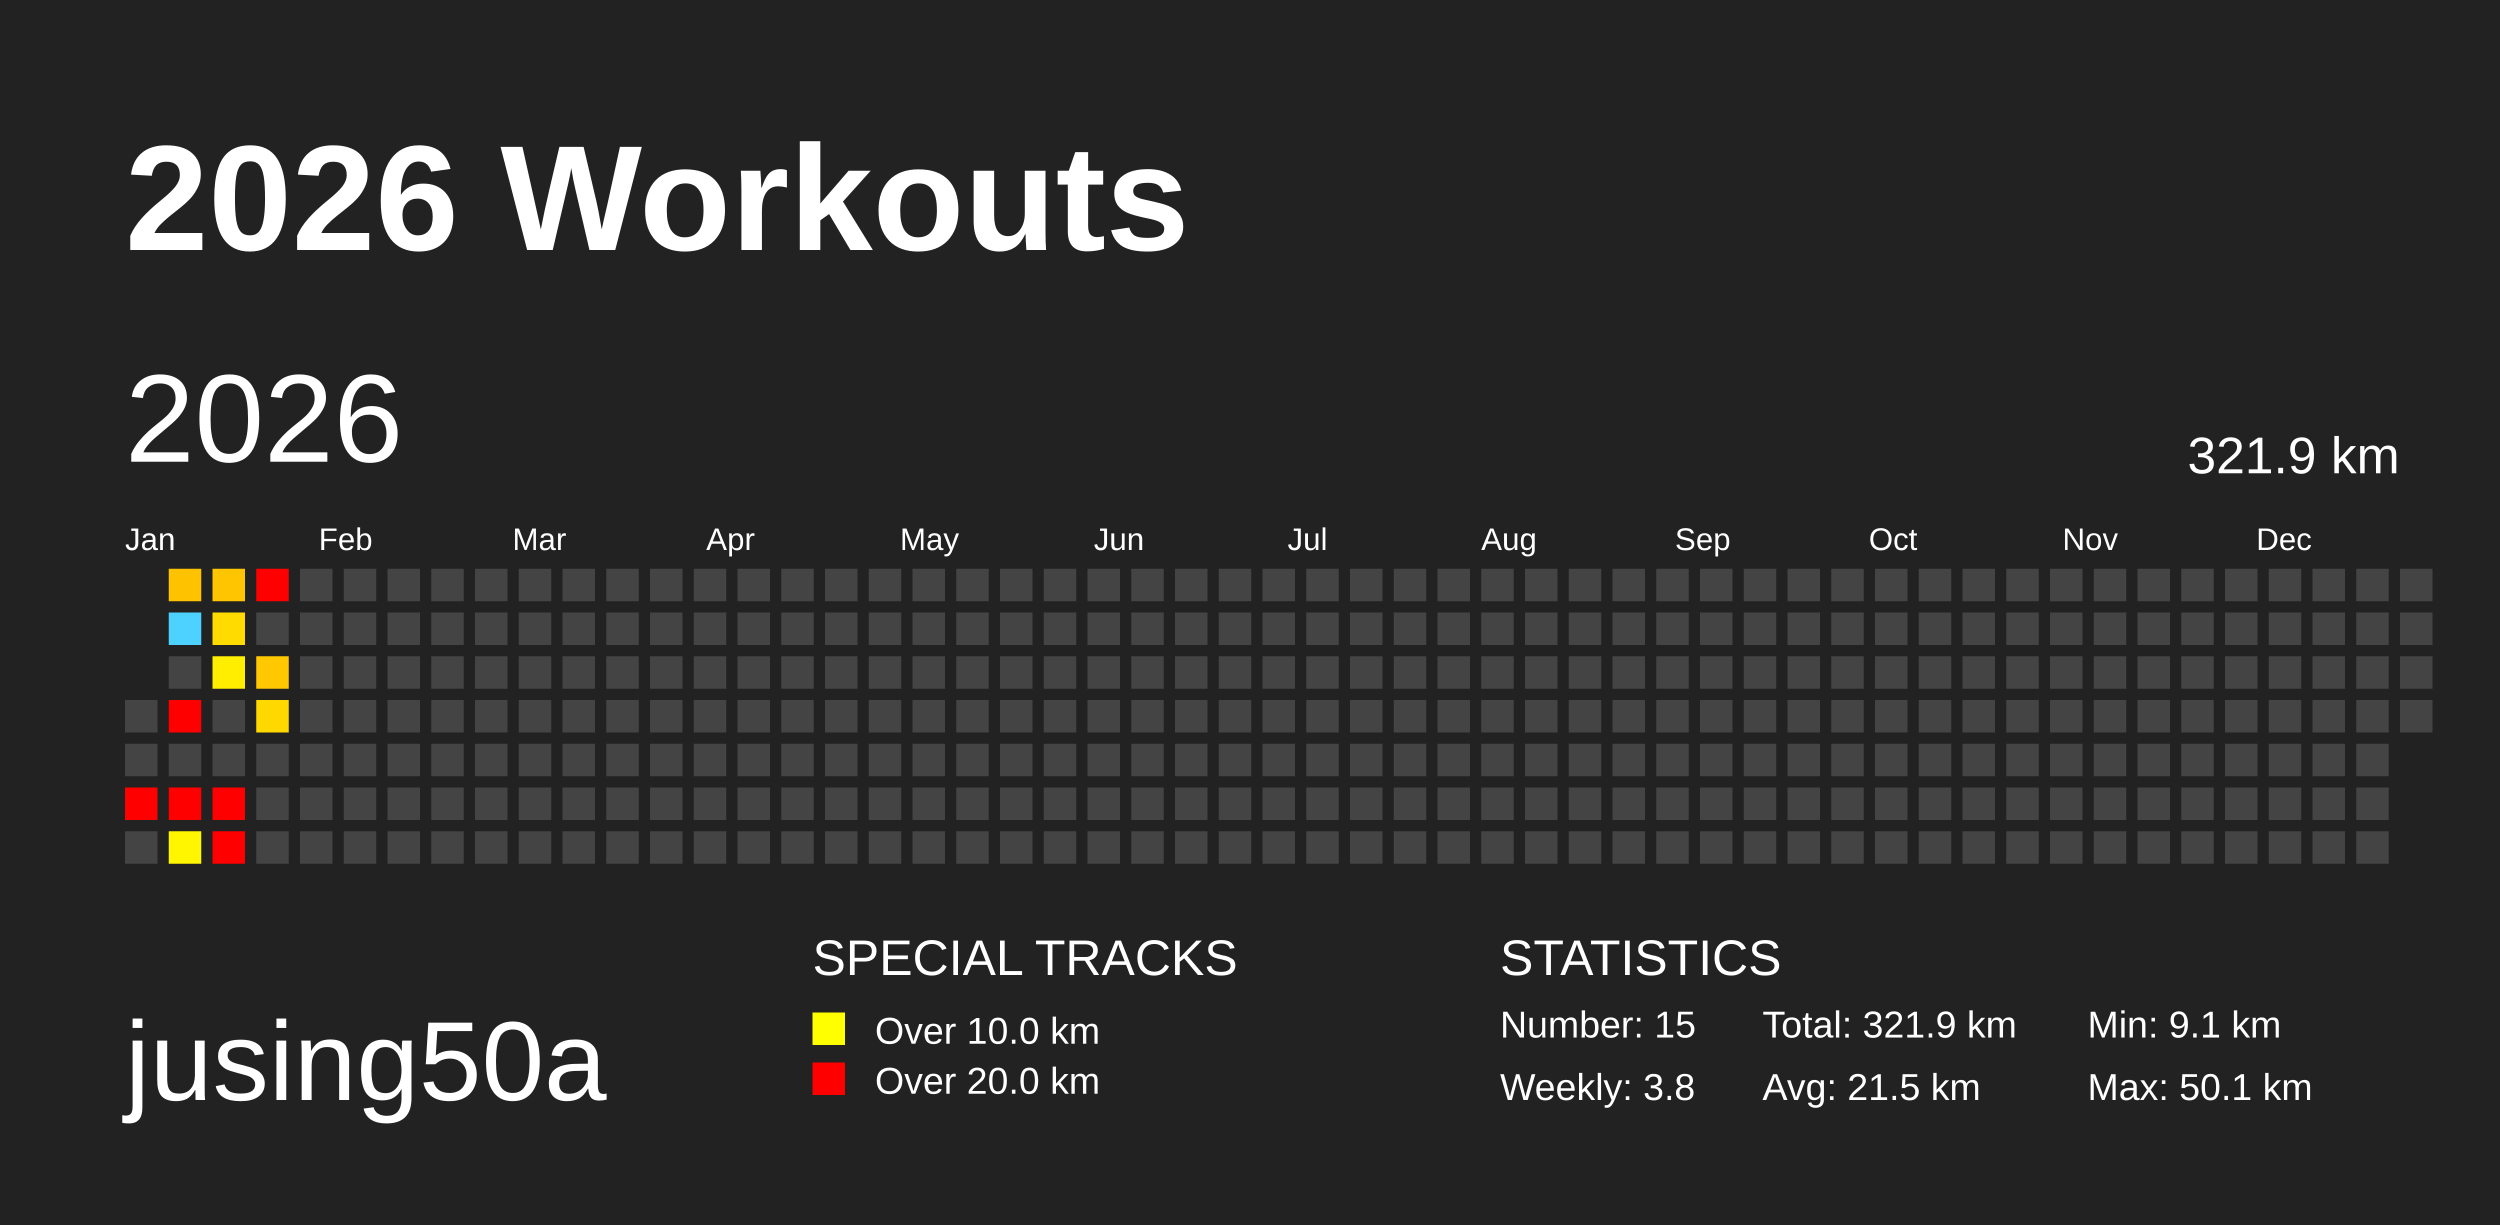
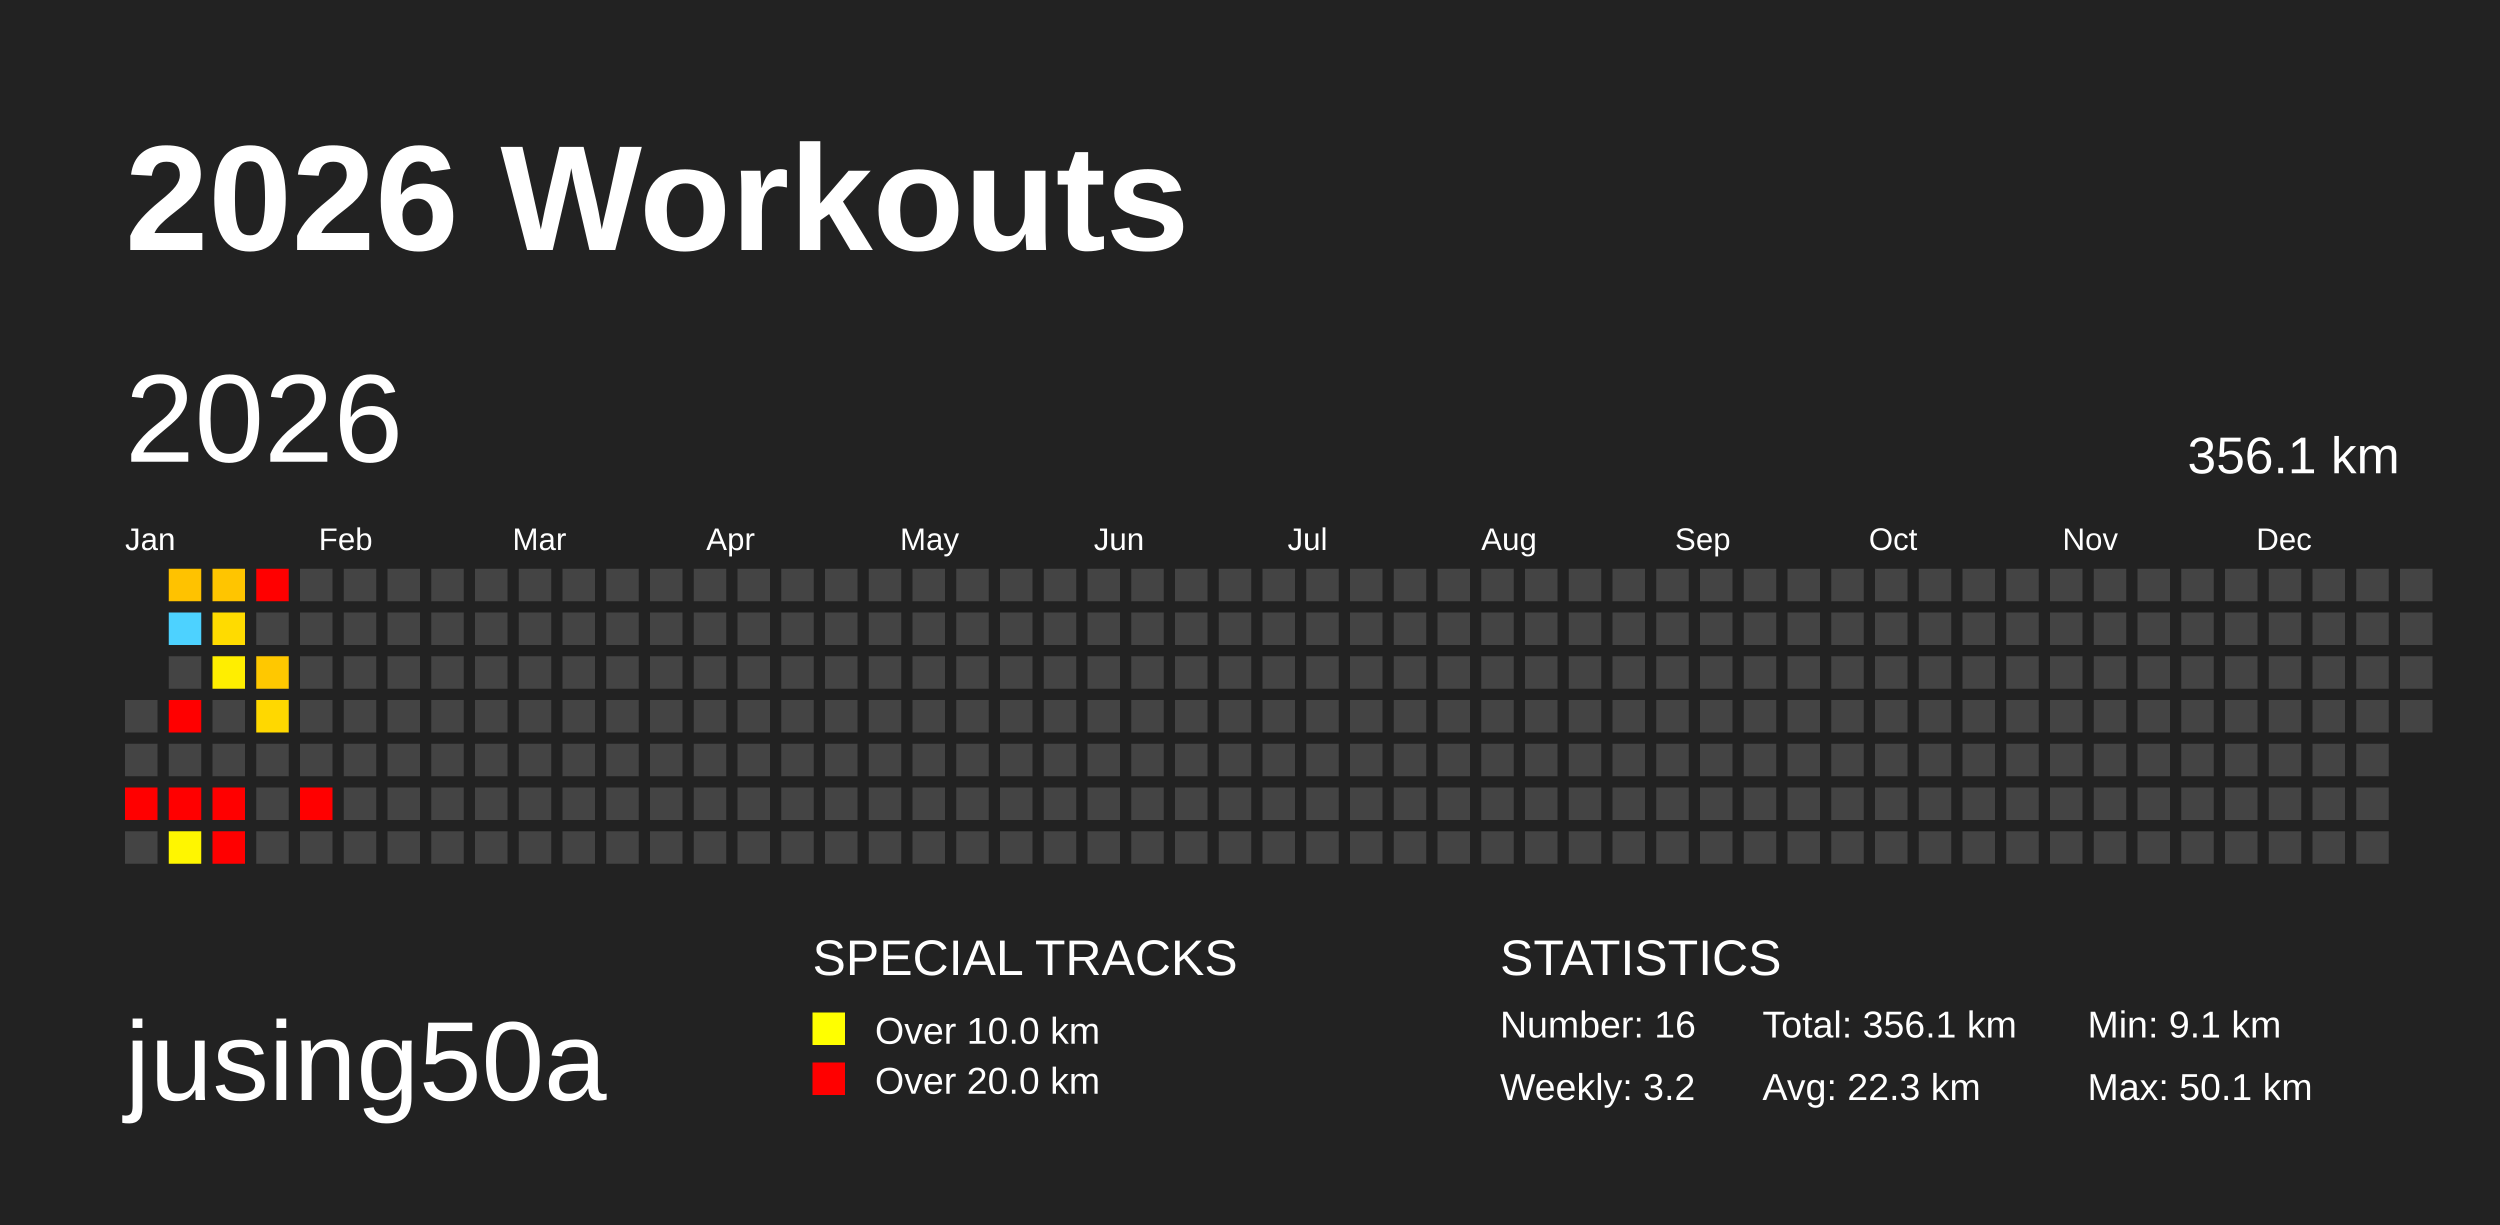
<svg xmlns="http://www.w3.org/2000/svg" baseProfile="full" height="98mm" version="1.1" viewBox="0,0,200,98" width="200mm">
  <defs />
  <rect fill="#222222" height="98" width="200" x="0" y="0" />
  <text fill="#FFFFFF" style="font-size:12px; font-family:Arial; font-weight:bold;" x="10" y="20">2026 Workouts</text>
  <text fill="#FFFFFF" style="font-size:9px; font-family:Arial" x="10" y="88">jusing50a</text>
  <text fill="#FFFFFF" style="font-size:4px; font-family:Arial" x="65" y="78">SPECIAL TRACKS</text>
  <rect fill="yellow" height="2.6" width="2.6" x="65" y="81" />
  <text fill="#FFFFFF" style="font-size:3px; font-family:Arial" x="70" y="83.5">Over 10.0 km</text>
  <rect fill="red" height="2.6" width="2.6" x="65" y="85" />
  <text fill="#FFFFFF" style="font-size:3px; font-family:Arial" x="70" y="87.5">Over 20.0 km</text>
  <text fill="#FFFFFF" style="font-size:4px; font-family:Arial" x="120" y="78">STATISTICS</text>
-   <text fill="#FFFFFF" style="font-size:3px; font-family:Arial" x="120" y="83">Number: 15</text>
-   <text fill="#FFFFFF" style="font-size:3px; font-family:Arial" x="120" y="88">Weekly: 3.8</text>
-   <text fill="#FFFFFF" style="font-size:3px; font-family:Arial" x="141" y="83">Total: 321.9 km</text>
-   <text fill="#FFFFFF" style="font-size:3px; font-family:Arial" x="141" y="88">Avg: 21.5 km</text>
+   <text fill="#FFFFFF" style="font-size:3px; font-family:Arial" x="120" y="83">Number: 16</text>
+   <text fill="#FFFFFF" style="font-size:3px; font-family:Arial" x="120" y="88">Weekly: 3.2</text>
+   <text fill="#FFFFFF" style="font-size:3px; font-family:Arial" x="141" y="83">Total: 356.1 km</text>
+   <text fill="#FFFFFF" style="font-size:3px; font-family:Arial" x="141" y="88">Avg: 22.3 km</text>
  <text fill="#FFFFFF" style="font-size:3px; font-family:Arial" x="167" y="83">Min: 9.1 km</text>
  <text fill="#FFFFFF" style="font-size:3px; font-family:Arial" x="167" y="88">Max: 50.1 km</text>
  <text dominant-baseline="hanging" fill="#FFFFFF" style="font-size:10.0px; font-family:Arial;" x="10" y="30">2026</text>
-   <text dominant-baseline="hanging" fill="#FFFFFF" style="font-size:4.125px; font-family:Arial;" x="175" y="35">321.9 km</text>
+   <text dominant-baseline="hanging" fill="#FFFFFF" style="font-size:4.125px; font-family:Arial;" x="175" y="35">356.1 km</text>
  <text fill="#FFFFFF" style="font-size:2.5px; font-family:Arial" x="10.0" y="44">Jan</text>
  <text fill="#FFFFFF" style="font-size:2.5px; font-family:Arial" x="25.5" y="44">Feb</text>
  <text fill="#FFFFFF" style="font-size:2.5px; font-family:Arial" x="41.0" y="44">Mar</text>
  <text fill="#FFFFFF" style="font-size:2.5px; font-family:Arial" x="56.5" y="44">Apr</text>
  <text fill="#FFFFFF" style="font-size:2.5px; font-family:Arial" x="72.0" y="44">May</text>
  <text fill="#FFFFFF" style="font-size:2.5px; font-family:Arial" x="87.5" y="44">Jun</text>
  <text fill="#FFFFFF" style="font-size:2.5px; font-family:Arial" x="103.0" y="44">Jul</text>
  <text fill="#FFFFFF" style="font-size:2.5px; font-family:Arial" x="118.5" y="44">Aug</text>
  <text fill="#FFFFFF" style="font-size:2.5px; font-family:Arial" x="134.0" y="44">Sep</text>
  <text fill="#FFFFFF" style="font-size:2.5px; font-family:Arial" x="149.5" y="44">Oct</text>
  <text fill="#FFFFFF" style="font-size:2.5px; font-family:Arial" x="165.0" y="44">Nov</text>
  <text fill="#FFFFFF" style="font-size:2.5px; font-family:Arial" x="180.5" y="44">Dec</text>
  <rect fill="#444444" height="2.6" width="2.6" x="10.0" y="56.0" />
  <rect fill="#444444" height="2.6" width="2.6" x="10.0" y="59.5" />
  <rect fill="red" height="2.6" width="2.6" x="10.0" y="63.0" />
  <rect fill="#444444" height="2.6" width="2.6" x="10.0" y="66.5" />
  <rect fill="#ffc200" height="2.6" width="2.6" x="13.5" y="45.5" />
  <rect fill="#4dd2ff" height="2.6" width="2.6" x="13.5" y="49.0" />
  <rect fill="#444444" height="2.6" width="2.6" x="13.5" y="52.5" />
  <rect fill="red" height="2.6" width="2.6" x="13.5" y="56.0" />
  <rect fill="#444444" height="2.6" width="2.6" x="13.5" y="59.5" />
  <rect fill="red" height="2.6" width="2.6" x="13.5" y="63.0" />
  <rect fill="#fff600" height="2.6" width="2.6" x="13.5" y="66.5" />
  <rect fill="#ffc500" height="2.6" width="2.6" x="17.0" y="45.5" />
  <rect fill="#ffdb00" height="2.6" width="2.6" x="17.0" y="49.0" />
  <rect fill="#ffee00" height="2.6" width="2.6" x="17.0" y="52.5" />
  <rect fill="#444444" height="2.6" width="2.6" x="17.0" y="56.0" />
  <rect fill="#444444" height="2.6" width="2.6" x="17.0" y="59.5" />
  <rect fill="red" height="2.6" width="2.6" x="17.0" y="63.0" />
  <rect fill="red" height="2.6" width="2.6" x="17.0" y="66.5" />
  <rect fill="red" height="2.6" width="2.6" x="20.5" y="45.5" />
  <rect fill="#444444" height="2.6" width="2.6" x="20.5" y="49.0" />
  <rect fill="#ffc800" height="2.6" width="2.6" x="20.5" y="52.5" />
  <rect fill="#ffd800" height="2.6" width="2.6" x="20.5" y="56.0" />
  <rect fill="#444444" height="2.6" width="2.6" x="20.5" y="59.5" />
  <rect fill="#444444" height="2.6" width="2.6" x="20.5" y="63.0" />
  <rect fill="#444444" height="2.6" width="2.6" x="20.5" y="66.5" />
  <rect fill="#444444" height="2.6" width="2.6" x="24.0" y="45.5" />
  <rect fill="#444444" height="2.6" width="2.6" x="24.0" y="49.0" />
  <rect fill="#444444" height="2.6" width="2.6" x="24.0" y="52.5" />
  <rect fill="#444444" height="2.6" width="2.6" x="24.0" y="56.0" />
  <rect fill="#444444" height="2.6" width="2.6" x="24.0" y="59.5" />
-   <rect fill="#444444" height="2.6" width="2.6" x="24.0" y="63.0" />
+   <rect fill="red" height="2.6" width="2.6" x="24.0" y="63.0" />
  <rect fill="#444444" height="2.6" width="2.6" x="24.0" y="66.5" />
  <rect fill="#444444" height="2.6" width="2.6" x="27.5" y="45.5" />
  <rect fill="#444444" height="2.6" width="2.6" x="27.5" y="49.0" />
  <rect fill="#444444" height="2.6" width="2.6" x="27.5" y="52.5" />
  <rect fill="#444444" height="2.6" width="2.6" x="27.5" y="56.0" />
  <rect fill="#444444" height="2.6" width="2.6" x="27.5" y="59.5" />
  <rect fill="#444444" height="2.6" width="2.6" x="27.5" y="63.0" />
  <rect fill="#444444" height="2.6" width="2.6" x="27.5" y="66.5" />
  <rect fill="#444444" height="2.6" width="2.6" x="31.0" y="45.5" />
  <rect fill="#444444" height="2.6" width="2.6" x="31.0" y="49.0" />
  <rect fill="#444444" height="2.6" width="2.6" x="31.0" y="52.5" />
  <rect fill="#444444" height="2.6" width="2.6" x="31.0" y="56.0" />
  <rect fill="#444444" height="2.6" width="2.6" x="31.0" y="59.5" />
  <rect fill="#444444" height="2.6" width="2.6" x="31.0" y="63.0" />
  <rect fill="#444444" height="2.6" width="2.6" x="31.0" y="66.5" />
  <rect fill="#444444" height="2.6" width="2.6" x="34.5" y="45.5" />
  <rect fill="#444444" height="2.6" width="2.6" x="34.5" y="49.0" />
  <rect fill="#444444" height="2.6" width="2.6" x="34.5" y="52.5" />
  <rect fill="#444444" height="2.6" width="2.6" x="34.5" y="56.0" />
  <rect fill="#444444" height="2.6" width="2.6" x="34.5" y="59.5" />
  <rect fill="#444444" height="2.6" width="2.6" x="34.5" y="63.0" />
  <rect fill="#444444" height="2.6" width="2.6" x="34.5" y="66.5" />
  <rect fill="#444444" height="2.6" width="2.6" x="38.0" y="45.5" />
  <rect fill="#444444" height="2.6" width="2.6" x="38.0" y="49.0" />
  <rect fill="#444444" height="2.6" width="2.6" x="38.0" y="52.5" />
  <rect fill="#444444" height="2.6" width="2.6" x="38.0" y="56.0" />
  <rect fill="#444444" height="2.6" width="2.6" x="38.0" y="59.5" />
  <rect fill="#444444" height="2.6" width="2.6" x="38.0" y="63.0" />
  <rect fill="#444444" height="2.6" width="2.6" x="38.0" y="66.5" />
  <rect fill="#444444" height="2.6" width="2.6" x="41.5" y="45.5" />
  <rect fill="#444444" height="2.6" width="2.6" x="41.5" y="49.0" />
  <rect fill="#444444" height="2.6" width="2.6" x="41.5" y="52.5" />
  <rect fill="#444444" height="2.6" width="2.6" x="41.5" y="56.0" />
  <rect fill="#444444" height="2.6" width="2.6" x="41.5" y="59.5" />
  <rect fill="#444444" height="2.6" width="2.6" x="41.5" y="63.0" />
  <rect fill="#444444" height="2.6" width="2.6" x="41.5" y="66.5" />
  <rect fill="#444444" height="2.6" width="2.6" x="45.0" y="45.5" />
  <rect fill="#444444" height="2.6" width="2.6" x="45.0" y="49.0" />
  <rect fill="#444444" height="2.6" width="2.6" x="45.0" y="52.5" />
  <rect fill="#444444" height="2.6" width="2.6" x="45.0" y="56.0" />
  <rect fill="#444444" height="2.6" width="2.6" x="45.0" y="59.5" />
  <rect fill="#444444" height="2.6" width="2.6" x="45.0" y="63.0" />
  <rect fill="#444444" height="2.6" width="2.6" x="45.0" y="66.5" />
  <rect fill="#444444" height="2.6" width="2.6" x="48.5" y="45.5" />
  <rect fill="#444444" height="2.6" width="2.6" x="48.5" y="49.0" />
  <rect fill="#444444" height="2.6" width="2.6" x="48.5" y="52.5" />
  <rect fill="#444444" height="2.6" width="2.6" x="48.5" y="56.0" />
  <rect fill="#444444" height="2.6" width="2.6" x="48.5" y="59.5" />
  <rect fill="#444444" height="2.6" width="2.6" x="48.5" y="63.0" />
  <rect fill="#444444" height="2.6" width="2.6" x="48.5" y="66.5" />
  <rect fill="#444444" height="2.6" width="2.6" x="52.0" y="45.5" />
  <rect fill="#444444" height="2.6" width="2.6" x="52.0" y="49.0" />
  <rect fill="#444444" height="2.6" width="2.6" x="52.0" y="52.5" />
  <rect fill="#444444" height="2.6" width="2.6" x="52.0" y="56.0" />
  <rect fill="#444444" height="2.6" width="2.6" x="52.0" y="59.5" />
  <rect fill="#444444" height="2.6" width="2.6" x="52.0" y="63.0" />
  <rect fill="#444444" height="2.6" width="2.6" x="52.0" y="66.5" />
  <rect fill="#444444" height="2.6" width="2.6" x="55.5" y="45.5" />
  <rect fill="#444444" height="2.6" width="2.6" x="55.5" y="49.0" />
  <rect fill="#444444" height="2.6" width="2.6" x="55.5" y="52.5" />
  <rect fill="#444444" height="2.6" width="2.6" x="55.5" y="56.0" />
  <rect fill="#444444" height="2.6" width="2.6" x="55.5" y="59.5" />
  <rect fill="#444444" height="2.6" width="2.6" x="55.5" y="63.0" />
  <rect fill="#444444" height="2.6" width="2.6" x="55.5" y="66.5" />
  <rect fill="#444444" height="2.6" width="2.6" x="59.0" y="45.5" />
  <rect fill="#444444" height="2.6" width="2.6" x="59.0" y="49.0" />
  <rect fill="#444444" height="2.6" width="2.6" x="59.0" y="52.5" />
  <rect fill="#444444" height="2.6" width="2.6" x="59.0" y="56.0" />
  <rect fill="#444444" height="2.6" width="2.6" x="59.0" y="59.5" />
  <rect fill="#444444" height="2.6" width="2.6" x="59.0" y="63.0" />
  <rect fill="#444444" height="2.6" width="2.6" x="59.0" y="66.5" />
  <rect fill="#444444" height="2.6" width="2.6" x="62.5" y="45.5" />
  <rect fill="#444444" height="2.6" width="2.6" x="62.5" y="49.0" />
  <rect fill="#444444" height="2.6" width="2.6" x="62.5" y="52.5" />
  <rect fill="#444444" height="2.6" width="2.6" x="62.5" y="56.0" />
  <rect fill="#444444" height="2.6" width="2.6" x="62.5" y="59.5" />
  <rect fill="#444444" height="2.6" width="2.6" x="62.5" y="63.0" />
  <rect fill="#444444" height="2.6" width="2.6" x="62.5" y="66.5" />
  <rect fill="#444444" height="2.6" width="2.6" x="66.0" y="45.5" />
  <rect fill="#444444" height="2.6" width="2.6" x="66.0" y="49.0" />
  <rect fill="#444444" height="2.6" width="2.6" x="66.0" y="52.5" />
  <rect fill="#444444" height="2.6" width="2.6" x="66.0" y="56.0" />
  <rect fill="#444444" height="2.6" width="2.6" x="66.0" y="59.5" />
  <rect fill="#444444" height="2.6" width="2.6" x="66.0" y="63.0" />
  <rect fill="#444444" height="2.6" width="2.6" x="66.0" y="66.5" />
  <rect fill="#444444" height="2.6" width="2.6" x="69.5" y="45.5" />
  <rect fill="#444444" height="2.6" width="2.6" x="69.5" y="49.0" />
  <rect fill="#444444" height="2.6" width="2.6" x="69.5" y="52.5" />
  <rect fill="#444444" height="2.6" width="2.6" x="69.5" y="56.0" />
  <rect fill="#444444" height="2.6" width="2.6" x="69.5" y="59.5" />
  <rect fill="#444444" height="2.6" width="2.6" x="69.5" y="63.0" />
  <rect fill="#444444" height="2.6" width="2.6" x="69.5" y="66.5" />
  <rect fill="#444444" height="2.6" width="2.6" x="73.0" y="45.5" />
  <rect fill="#444444" height="2.6" width="2.6" x="73.0" y="49.0" />
  <rect fill="#444444" height="2.6" width="2.6" x="73.0" y="52.5" />
  <rect fill="#444444" height="2.6" width="2.6" x="73.0" y="56.0" />
  <rect fill="#444444" height="2.6" width="2.6" x="73.0" y="59.5" />
  <rect fill="#444444" height="2.6" width="2.6" x="73.0" y="63.0" />
  <rect fill="#444444" height="2.6" width="2.6" x="73.0" y="66.5" />
  <rect fill="#444444" height="2.6" width="2.6" x="76.5" y="45.5" />
  <rect fill="#444444" height="2.6" width="2.6" x="76.5" y="49.0" />
  <rect fill="#444444" height="2.6" width="2.6" x="76.5" y="52.5" />
  <rect fill="#444444" height="2.6" width="2.6" x="76.5" y="56.0" />
  <rect fill="#444444" height="2.6" width="2.6" x="76.5" y="59.5" />
  <rect fill="#444444" height="2.6" width="2.6" x="76.5" y="63.0" />
  <rect fill="#444444" height="2.6" width="2.6" x="76.5" y="66.5" />
  <rect fill="#444444" height="2.6" width="2.6" x="80.0" y="45.5" />
  <rect fill="#444444" height="2.6" width="2.6" x="80.0" y="49.0" />
  <rect fill="#444444" height="2.6" width="2.6" x="80.0" y="52.5" />
  <rect fill="#444444" height="2.6" width="2.6" x="80.0" y="56.0" />
  <rect fill="#444444" height="2.6" width="2.6" x="80.0" y="59.5" />
  <rect fill="#444444" height="2.6" width="2.6" x="80.0" y="63.0" />
  <rect fill="#444444" height="2.6" width="2.6" x="80.0" y="66.5" />
  <rect fill="#444444" height="2.6" width="2.6" x="83.5" y="45.5" />
  <rect fill="#444444" height="2.6" width="2.6" x="83.5" y="49.0" />
  <rect fill="#444444" height="2.6" width="2.6" x="83.5" y="52.5" />
  <rect fill="#444444" height="2.6" width="2.6" x="83.5" y="56.0" />
  <rect fill="#444444" height="2.6" width="2.6" x="83.5" y="59.5" />
  <rect fill="#444444" height="2.6" width="2.6" x="83.5" y="63.0" />
  <rect fill="#444444" height="2.6" width="2.6" x="83.5" y="66.5" />
  <rect fill="#444444" height="2.6" width="2.6" x="87.0" y="45.5" />
  <rect fill="#444444" height="2.6" width="2.6" x="87.0" y="49.0" />
  <rect fill="#444444" height="2.6" width="2.6" x="87.0" y="52.5" />
  <rect fill="#444444" height="2.6" width="2.6" x="87.0" y="56.0" />
  <rect fill="#444444" height="2.6" width="2.6" x="87.0" y="59.5" />
  <rect fill="#444444" height="2.6" width="2.6" x="87.0" y="63.0" />
  <rect fill="#444444" height="2.6" width="2.6" x="87.0" y="66.5" />
  <rect fill="#444444" height="2.6" width="2.6" x="90.5" y="45.5" />
  <rect fill="#444444" height="2.6" width="2.6" x="90.5" y="49.0" />
  <rect fill="#444444" height="2.6" width="2.6" x="90.5" y="52.5" />
  <rect fill="#444444" height="2.6" width="2.6" x="90.5" y="56.0" />
  <rect fill="#444444" height="2.6" width="2.6" x="90.5" y="59.5" />
  <rect fill="#444444" height="2.6" width="2.6" x="90.5" y="63.0" />
  <rect fill="#444444" height="2.6" width="2.6" x="90.5" y="66.5" />
  <rect fill="#444444" height="2.6" width="2.6" x="94.0" y="45.5" />
  <rect fill="#444444" height="2.6" width="2.6" x="94.0" y="49.0" />
  <rect fill="#444444" height="2.6" width="2.6" x="94.0" y="52.5" />
  <rect fill="#444444" height="2.6" width="2.6" x="94.0" y="56.0" />
  <rect fill="#444444" height="2.6" width="2.6" x="94.0" y="59.5" />
  <rect fill="#444444" height="2.6" width="2.6" x="94.0" y="63.0" />
  <rect fill="#444444" height="2.6" width="2.6" x="94.0" y="66.5" />
  <rect fill="#444444" height="2.6" width="2.6" x="97.5" y="45.5" />
  <rect fill="#444444" height="2.6" width="2.6" x="97.5" y="49.0" />
  <rect fill="#444444" height="2.6" width="2.6" x="97.5" y="52.5" />
  <rect fill="#444444" height="2.6" width="2.6" x="97.5" y="56.0" />
  <rect fill="#444444" height="2.6" width="2.6" x="97.5" y="59.5" />
  <rect fill="#444444" height="2.6" width="2.6" x="97.5" y="63.0" />
  <rect fill="#444444" height="2.6" width="2.6" x="97.5" y="66.5" />
  <rect fill="#444444" height="2.6" width="2.6" x="101.0" y="45.5" />
  <rect fill="#444444" height="2.6" width="2.6" x="101.0" y="49.0" />
  <rect fill="#444444" height="2.6" width="2.6" x="101.0" y="52.5" />
  <rect fill="#444444" height="2.6" width="2.6" x="101.0" y="56.0" />
  <rect fill="#444444" height="2.6" width="2.6" x="101.0" y="59.5" />
  <rect fill="#444444" height="2.6" width="2.6" x="101.0" y="63.0" />
  <rect fill="#444444" height="2.6" width="2.6" x="101.0" y="66.5" />
  <rect fill="#444444" height="2.6" width="2.6" x="104.5" y="45.5" />
  <rect fill="#444444" height="2.6" width="2.6" x="104.5" y="49.0" />
  <rect fill="#444444" height="2.6" width="2.6" x="104.5" y="52.5" />
  <rect fill="#444444" height="2.6" width="2.6" x="104.5" y="56.0" />
  <rect fill="#444444" height="2.6" width="2.6" x="104.5" y="59.5" />
  <rect fill="#444444" height="2.6" width="2.6" x="104.5" y="63.0" />
  <rect fill="#444444" height="2.6" width="2.6" x="104.5" y="66.5" />
  <rect fill="#444444" height="2.6" width="2.6" x="108.0" y="45.5" />
  <rect fill="#444444" height="2.6" width="2.6" x="108.0" y="49.0" />
  <rect fill="#444444" height="2.6" width="2.6" x="108.0" y="52.5" />
  <rect fill="#444444" height="2.6" width="2.6" x="108.0" y="56.0" />
  <rect fill="#444444" height="2.6" width="2.6" x="108.0" y="59.5" />
  <rect fill="#444444" height="2.6" width="2.6" x="108.0" y="63.0" />
  <rect fill="#444444" height="2.6" width="2.6" x="108.0" y="66.5" />
  <rect fill="#444444" height="2.6" width="2.6" x="111.5" y="45.5" />
  <rect fill="#444444" height="2.6" width="2.6" x="111.5" y="49.0" />
  <rect fill="#444444" height="2.6" width="2.6" x="111.5" y="52.5" />
  <rect fill="#444444" height="2.6" width="2.6" x="111.5" y="56.0" />
  <rect fill="#444444" height="2.6" width="2.6" x="111.5" y="59.5" />
  <rect fill="#444444" height="2.6" width="2.6" x="111.5" y="63.0" />
  <rect fill="#444444" height="2.6" width="2.6" x="111.5" y="66.5" />
  <rect fill="#444444" height="2.6" width="2.6" x="115.0" y="45.5" />
  <rect fill="#444444" height="2.6" width="2.6" x="115.0" y="49.0" />
  <rect fill="#444444" height="2.6" width="2.6" x="115.0" y="52.5" />
  <rect fill="#444444" height="2.6" width="2.6" x="115.0" y="56.0" />
  <rect fill="#444444" height="2.6" width="2.6" x="115.0" y="59.5" />
  <rect fill="#444444" height="2.6" width="2.6" x="115.0" y="63.0" />
  <rect fill="#444444" height="2.6" width="2.6" x="115.0" y="66.5" />
  <rect fill="#444444" height="2.6" width="2.6" x="118.5" y="45.5" />
  <rect fill="#444444" height="2.6" width="2.6" x="118.5" y="49.0" />
  <rect fill="#444444" height="2.6" width="2.6" x="118.5" y="52.5" />
  <rect fill="#444444" height="2.6" width="2.6" x="118.5" y="56.0" />
  <rect fill="#444444" height="2.6" width="2.6" x="118.5" y="59.5" />
  <rect fill="#444444" height="2.6" width="2.6" x="118.5" y="63.0" />
  <rect fill="#444444" height="2.6" width="2.6" x="118.5" y="66.5" />
  <rect fill="#444444" height="2.6" width="2.6" x="122.0" y="45.5" />
  <rect fill="#444444" height="2.6" width="2.6" x="122.0" y="49.0" />
  <rect fill="#444444" height="2.6" width="2.6" x="122.0" y="52.5" />
  <rect fill="#444444" height="2.6" width="2.6" x="122.0" y="56.0" />
  <rect fill="#444444" height="2.6" width="2.6" x="122.0" y="59.5" />
  <rect fill="#444444" height="2.6" width="2.6" x="122.0" y="63.0" />
  <rect fill="#444444" height="2.6" width="2.6" x="122.0" y="66.5" />
  <rect fill="#444444" height="2.6" width="2.6" x="125.5" y="45.5" />
  <rect fill="#444444" height="2.6" width="2.6" x="125.5" y="49.0" />
  <rect fill="#444444" height="2.6" width="2.6" x="125.5" y="52.5" />
  <rect fill="#444444" height="2.6" width="2.6" x="125.5" y="56.0" />
  <rect fill="#444444" height="2.6" width="2.6" x="125.5" y="59.5" />
  <rect fill="#444444" height="2.6" width="2.6" x="125.5" y="63.0" />
  <rect fill="#444444" height="2.6" width="2.6" x="125.5" y="66.5" />
  <rect fill="#444444" height="2.6" width="2.6" x="129.0" y="45.5" />
  <rect fill="#444444" height="2.6" width="2.6" x="129.0" y="49.0" />
  <rect fill="#444444" height="2.6" width="2.6" x="129.0" y="52.5" />
  <rect fill="#444444" height="2.6" width="2.6" x="129.0" y="56.0" />
  <rect fill="#444444" height="2.6" width="2.6" x="129.0" y="59.5" />
  <rect fill="#444444" height="2.6" width="2.6" x="129.0" y="63.0" />
  <rect fill="#444444" height="2.6" width="2.6" x="129.0" y="66.5" />
  <rect fill="#444444" height="2.6" width="2.6" x="132.5" y="45.5" />
  <rect fill="#444444" height="2.6" width="2.6" x="132.5" y="49.0" />
  <rect fill="#444444" height="2.6" width="2.6" x="132.5" y="52.5" />
  <rect fill="#444444" height="2.6" width="2.6" x="132.5" y="56.0" />
  <rect fill="#444444" height="2.6" width="2.6" x="132.5" y="59.5" />
  <rect fill="#444444" height="2.6" width="2.6" x="132.5" y="63.0" />
  <rect fill="#444444" height="2.6" width="2.6" x="132.5" y="66.5" />
  <rect fill="#444444" height="2.6" width="2.6" x="136.0" y="45.5" />
  <rect fill="#444444" height="2.6" width="2.6" x="136.0" y="49.0" />
  <rect fill="#444444" height="2.6" width="2.6" x="136.0" y="52.5" />
  <rect fill="#444444" height="2.6" width="2.6" x="136.0" y="56.0" />
  <rect fill="#444444" height="2.6" width="2.6" x="136.0" y="59.5" />
  <rect fill="#444444" height="2.6" width="2.6" x="136.0" y="63.0" />
  <rect fill="#444444" height="2.6" width="2.6" x="136.0" y="66.5" />
  <rect fill="#444444" height="2.6" width="2.6" x="139.5" y="45.5" />
  <rect fill="#444444" height="2.6" width="2.6" x="139.5" y="49.0" />
  <rect fill="#444444" height="2.6" width="2.6" x="139.5" y="52.5" />
  <rect fill="#444444" height="2.6" width="2.6" x="139.5" y="56.0" />
  <rect fill="#444444" height="2.6" width="2.6" x="139.5" y="59.5" />
  <rect fill="#444444" height="2.6" width="2.6" x="139.5" y="63.0" />
  <rect fill="#444444" height="2.6" width="2.6" x="139.5" y="66.5" />
  <rect fill="#444444" height="2.6" width="2.6" x="143.0" y="45.5" />
  <rect fill="#444444" height="2.6" width="2.6" x="143.0" y="49.0" />
  <rect fill="#444444" height="2.6" width="2.6" x="143.0" y="52.5" />
  <rect fill="#444444" height="2.6" width="2.6" x="143.0" y="56.0" />
  <rect fill="#444444" height="2.6" width="2.6" x="143.0" y="59.5" />
  <rect fill="#444444" height="2.6" width="2.6" x="143.0" y="63.0" />
  <rect fill="#444444" height="2.6" width="2.6" x="143.0" y="66.5" />
  <rect fill="#444444" height="2.6" width="2.6" x="146.5" y="45.5" />
  <rect fill="#444444" height="2.6" width="2.6" x="146.5" y="49.0" />
  <rect fill="#444444" height="2.6" width="2.6" x="146.5" y="52.5" />
  <rect fill="#444444" height="2.6" width="2.6" x="146.5" y="56.0" />
  <rect fill="#444444" height="2.6" width="2.6" x="146.5" y="59.5" />
  <rect fill="#444444" height="2.6" width="2.6" x="146.5" y="63.0" />
  <rect fill="#444444" height="2.6" width="2.6" x="146.5" y="66.5" />
  <rect fill="#444444" height="2.6" width="2.6" x="150.0" y="45.5" />
  <rect fill="#444444" height="2.6" width="2.6" x="150.0" y="49.0" />
  <rect fill="#444444" height="2.6" width="2.6" x="150.0" y="52.5" />
  <rect fill="#444444" height="2.6" width="2.6" x="150.0" y="56.0" />
  <rect fill="#444444" height="2.6" width="2.6" x="150.0" y="59.5" />
  <rect fill="#444444" height="2.6" width="2.6" x="150.0" y="63.0" />
  <rect fill="#444444" height="2.6" width="2.6" x="150.0" y="66.5" />
  <rect fill="#444444" height="2.6" width="2.6" x="153.5" y="45.5" />
  <rect fill="#444444" height="2.6" width="2.6" x="153.5" y="49.0" />
  <rect fill="#444444" height="2.6" width="2.6" x="153.5" y="52.5" />
  <rect fill="#444444" height="2.6" width="2.6" x="153.5" y="56.0" />
  <rect fill="#444444" height="2.6" width="2.6" x="153.5" y="59.5" />
  <rect fill="#444444" height="2.6" width="2.6" x="153.5" y="63.0" />
  <rect fill="#444444" height="2.6" width="2.6" x="153.5" y="66.5" />
  <rect fill="#444444" height="2.6" width="2.6" x="157.0" y="45.5" />
  <rect fill="#444444" height="2.6" width="2.6" x="157.0" y="49.0" />
  <rect fill="#444444" height="2.6" width="2.6" x="157.0" y="52.5" />
  <rect fill="#444444" height="2.6" width="2.6" x="157.0" y="56.0" />
  <rect fill="#444444" height="2.6" width="2.6" x="157.0" y="59.5" />
  <rect fill="#444444" height="2.6" width="2.6" x="157.0" y="63.0" />
  <rect fill="#444444" height="2.6" width="2.6" x="157.0" y="66.5" />
  <rect fill="#444444" height="2.6" width="2.6" x="160.5" y="45.5" />
  <rect fill="#444444" height="2.6" width="2.6" x="160.5" y="49.0" />
  <rect fill="#444444" height="2.6" width="2.6" x="160.5" y="52.5" />
  <rect fill="#444444" height="2.6" width="2.6" x="160.5" y="56.0" />
  <rect fill="#444444" height="2.6" width="2.6" x="160.5" y="59.5" />
  <rect fill="#444444" height="2.6" width="2.6" x="160.5" y="63.0" />
  <rect fill="#444444" height="2.6" width="2.6" x="160.5" y="66.5" />
  <rect fill="#444444" height="2.6" width="2.6" x="164.0" y="45.5" />
  <rect fill="#444444" height="2.6" width="2.6" x="164.0" y="49.0" />
  <rect fill="#444444" height="2.6" width="2.6" x="164.0" y="52.5" />
  <rect fill="#444444" height="2.6" width="2.6" x="164.0" y="56.0" />
  <rect fill="#444444" height="2.6" width="2.6" x="164.0" y="59.5" />
  <rect fill="#444444" height="2.6" width="2.6" x="164.0" y="63.0" />
  <rect fill="#444444" height="2.6" width="2.6" x="164.0" y="66.5" />
  <rect fill="#444444" height="2.6" width="2.6" x="167.5" y="45.5" />
  <rect fill="#444444" height="2.6" width="2.6" x="167.5" y="49.0" />
  <rect fill="#444444" height="2.6" width="2.6" x="167.5" y="52.5" />
  <rect fill="#444444" height="2.6" width="2.6" x="167.5" y="56.0" />
  <rect fill="#444444" height="2.6" width="2.6" x="167.5" y="59.5" />
  <rect fill="#444444" height="2.6" width="2.6" x="167.5" y="63.0" />
  <rect fill="#444444" height="2.6" width="2.6" x="167.5" y="66.5" />
  <rect fill="#444444" height="2.6" width="2.6" x="171.0" y="45.5" />
  <rect fill="#444444" height="2.6" width="2.6" x="171.0" y="49.0" />
  <rect fill="#444444" height="2.6" width="2.6" x="171.0" y="52.5" />
  <rect fill="#444444" height="2.6" width="2.6" x="171.0" y="56.0" />
  <rect fill="#444444" height="2.6" width="2.6" x="171.0" y="59.5" />
  <rect fill="#444444" height="2.6" width="2.6" x="171.0" y="63.0" />
  <rect fill="#444444" height="2.6" width="2.6" x="171.0" y="66.5" />
  <rect fill="#444444" height="2.6" width="2.6" x="174.5" y="45.5" />
  <rect fill="#444444" height="2.6" width="2.6" x="174.5" y="49.0" />
  <rect fill="#444444" height="2.6" width="2.6" x="174.5" y="52.5" />
  <rect fill="#444444" height="2.6" width="2.6" x="174.5" y="56.0" />
  <rect fill="#444444" height="2.6" width="2.6" x="174.5" y="59.5" />
  <rect fill="#444444" height="2.6" width="2.6" x="174.5" y="63.0" />
  <rect fill="#444444" height="2.6" width="2.6" x="174.5" y="66.5" />
  <rect fill="#444444" height="2.6" width="2.6" x="178.0" y="45.5" />
  <rect fill="#444444" height="2.6" width="2.6" x="178.0" y="49.0" />
  <rect fill="#444444" height="2.6" width="2.6" x="178.0" y="52.5" />
  <rect fill="#444444" height="2.6" width="2.6" x="178.0" y="56.0" />
  <rect fill="#444444" height="2.6" width="2.6" x="178.0" y="59.5" />
  <rect fill="#444444" height="2.6" width="2.6" x="178.0" y="63.0" />
  <rect fill="#444444" height="2.6" width="2.6" x="178.0" y="66.5" />
  <rect fill="#444444" height="2.6" width="2.6" x="181.5" y="45.5" />
  <rect fill="#444444" height="2.6" width="2.6" x="181.5" y="49.0" />
  <rect fill="#444444" height="2.6" width="2.6" x="181.5" y="52.5" />
  <rect fill="#444444" height="2.6" width="2.6" x="181.5" y="56.0" />
  <rect fill="#444444" height="2.6" width="2.6" x="181.5" y="59.5" />
  <rect fill="#444444" height="2.6" width="2.6" x="181.5" y="63.0" />
  <rect fill="#444444" height="2.6" width="2.6" x="181.5" y="66.5" />
  <rect fill="#444444" height="2.6" width="2.6" x="185.0" y="45.5" />
  <rect fill="#444444" height="2.6" width="2.6" x="185.0" y="49.0" />
  <rect fill="#444444" height="2.6" width="2.6" x="185.0" y="52.5" />
  <rect fill="#444444" height="2.6" width="2.6" x="185.0" y="56.0" />
  <rect fill="#444444" height="2.6" width="2.6" x="185.0" y="59.5" />
  <rect fill="#444444" height="2.6" width="2.6" x="185.0" y="63.0" />
  <rect fill="#444444" height="2.6" width="2.6" x="185.0" y="66.5" />
  <rect fill="#444444" height="2.6" width="2.6" x="188.5" y="45.5" />
  <rect fill="#444444" height="2.6" width="2.6" x="188.5" y="49.0" />
  <rect fill="#444444" height="2.6" width="2.6" x="188.5" y="52.5" />
  <rect fill="#444444" height="2.6" width="2.6" x="188.5" y="56.0" />
  <rect fill="#444444" height="2.6" width="2.6" x="188.5" y="59.5" />
  <rect fill="#444444" height="2.6" width="2.6" x="188.5" y="63.0" />
  <rect fill="#444444" height="2.6" width="2.6" x="188.5" y="66.5" />
  <rect fill="#444444" height="2.6" width="2.6" x="192.0" y="45.5" />
  <rect fill="#444444" height="2.6" width="2.6" x="192.0" y="49.0" />
  <rect fill="#444444" height="2.6" width="2.6" x="192.0" y="52.5" />
  <rect fill="#444444" height="2.6" width="2.6" x="192.0" y="56.0" />
</svg>
